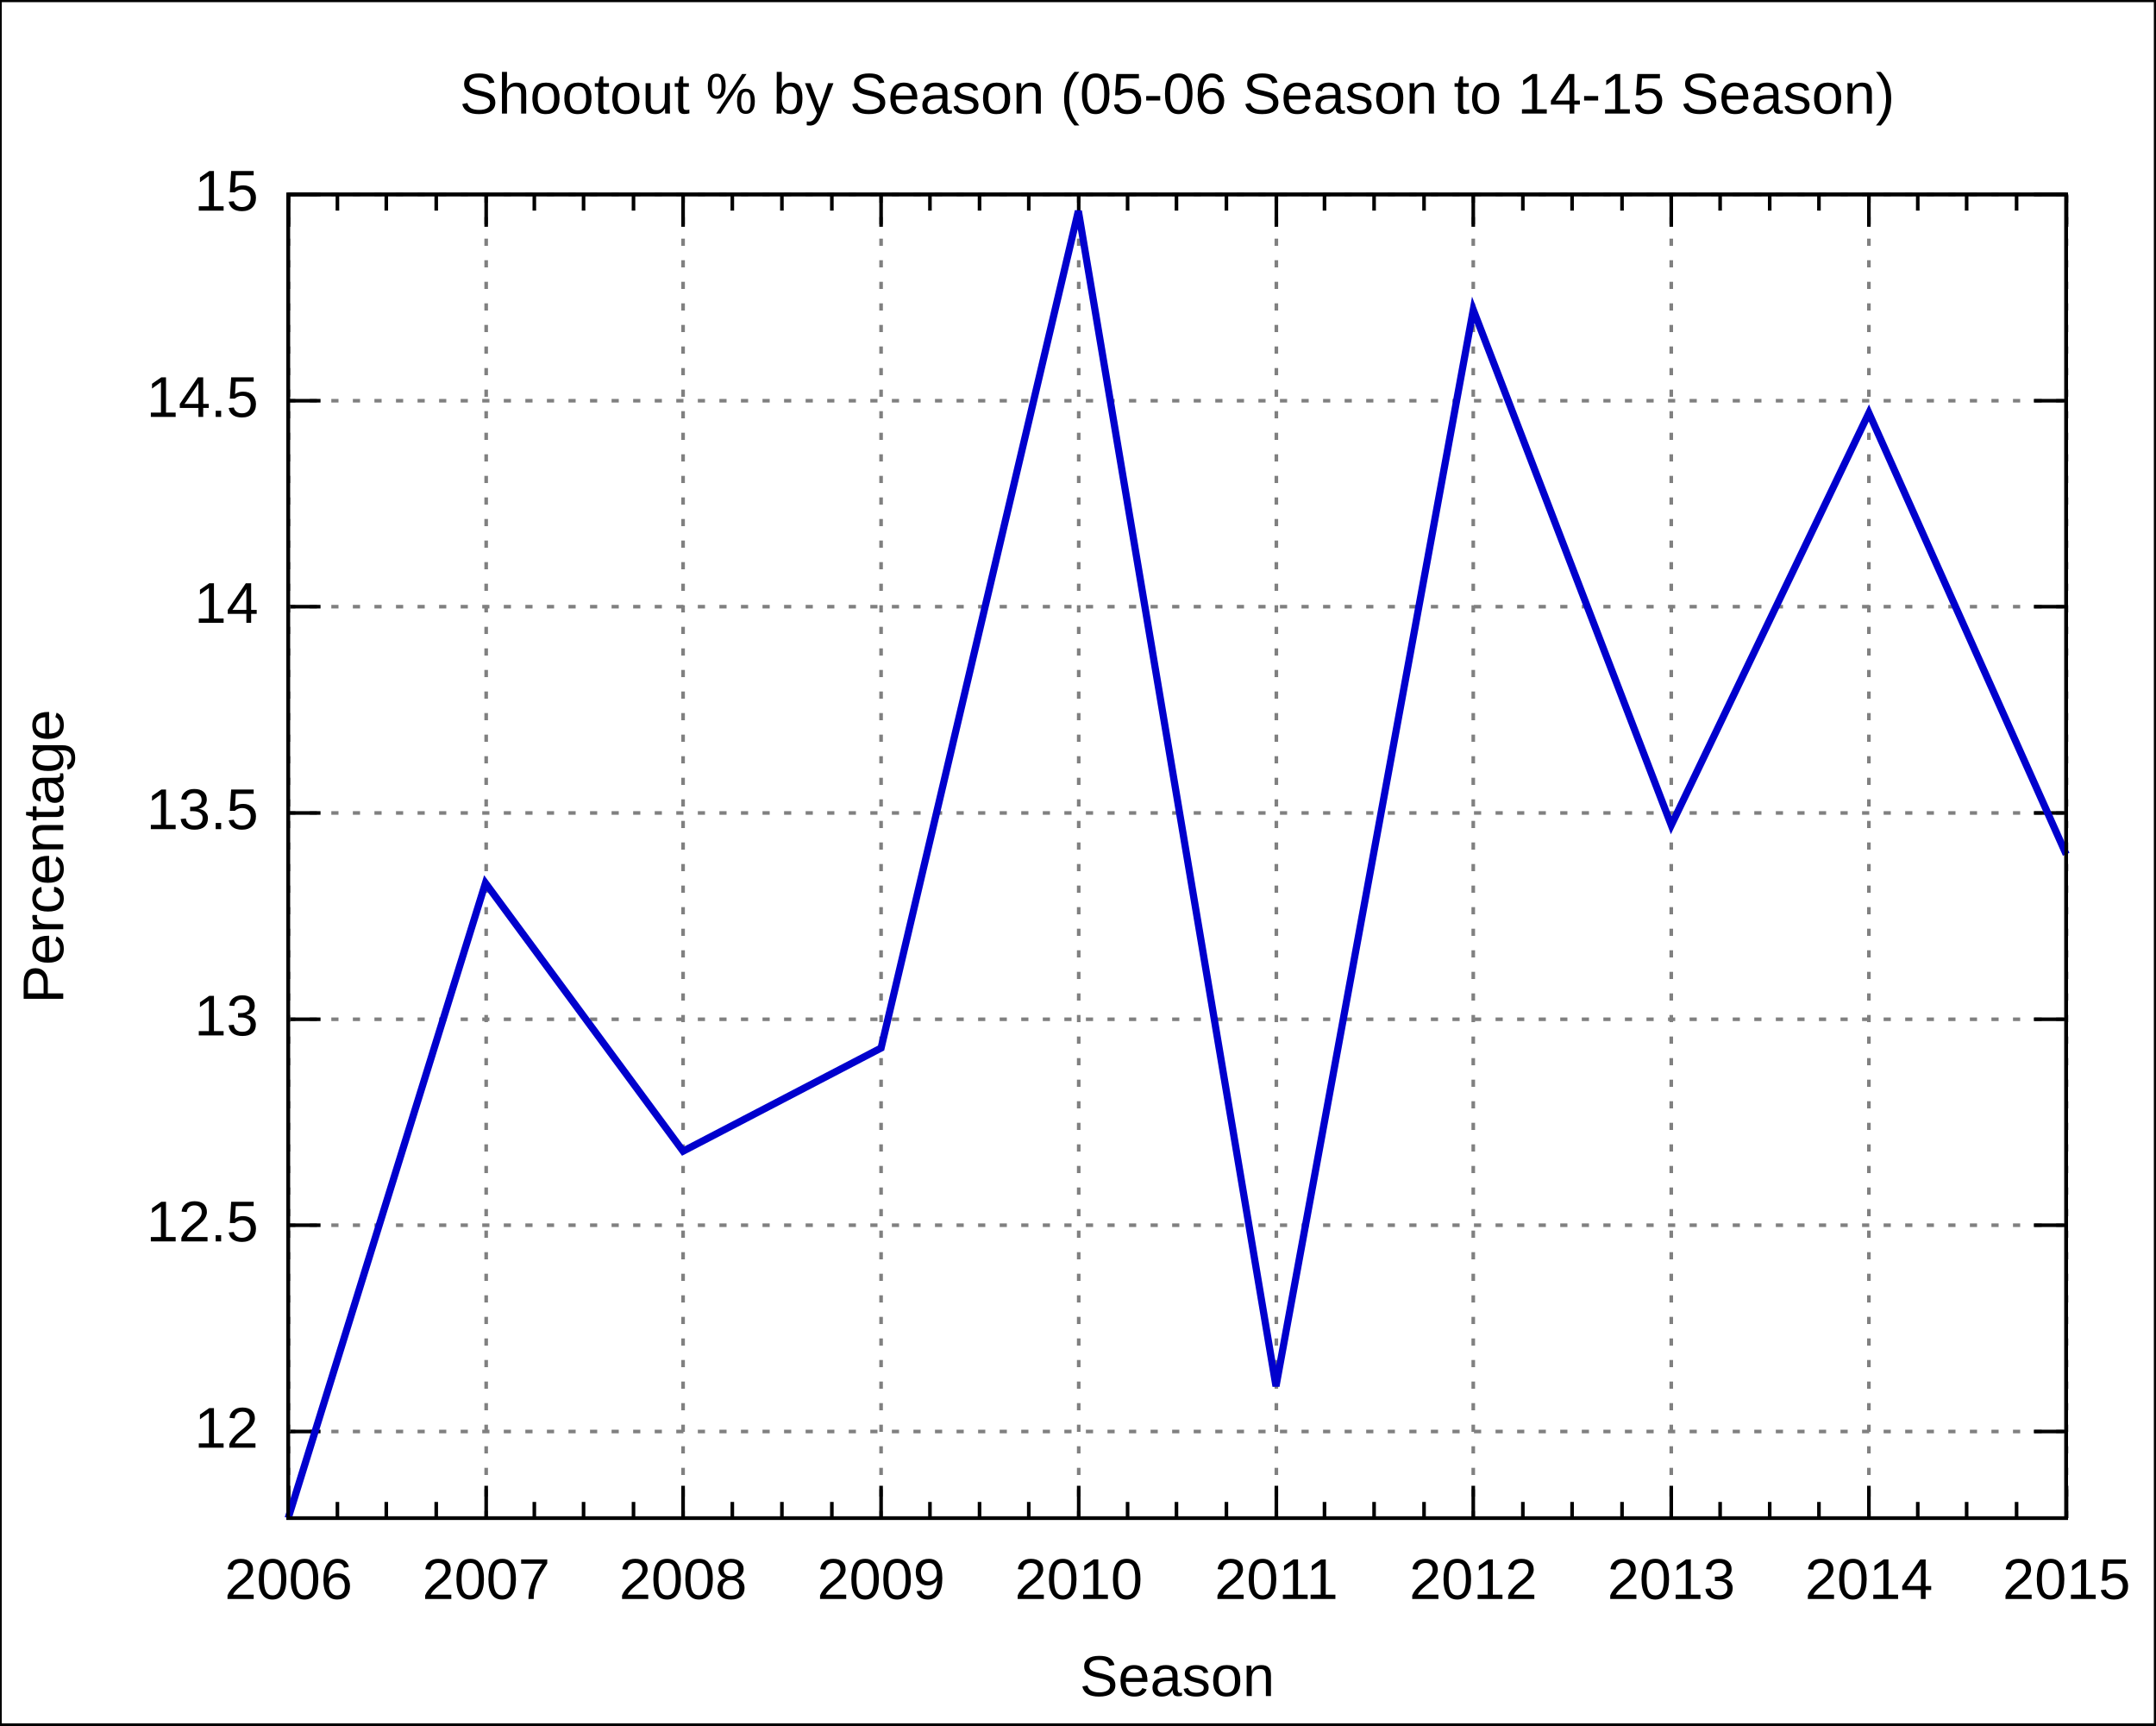
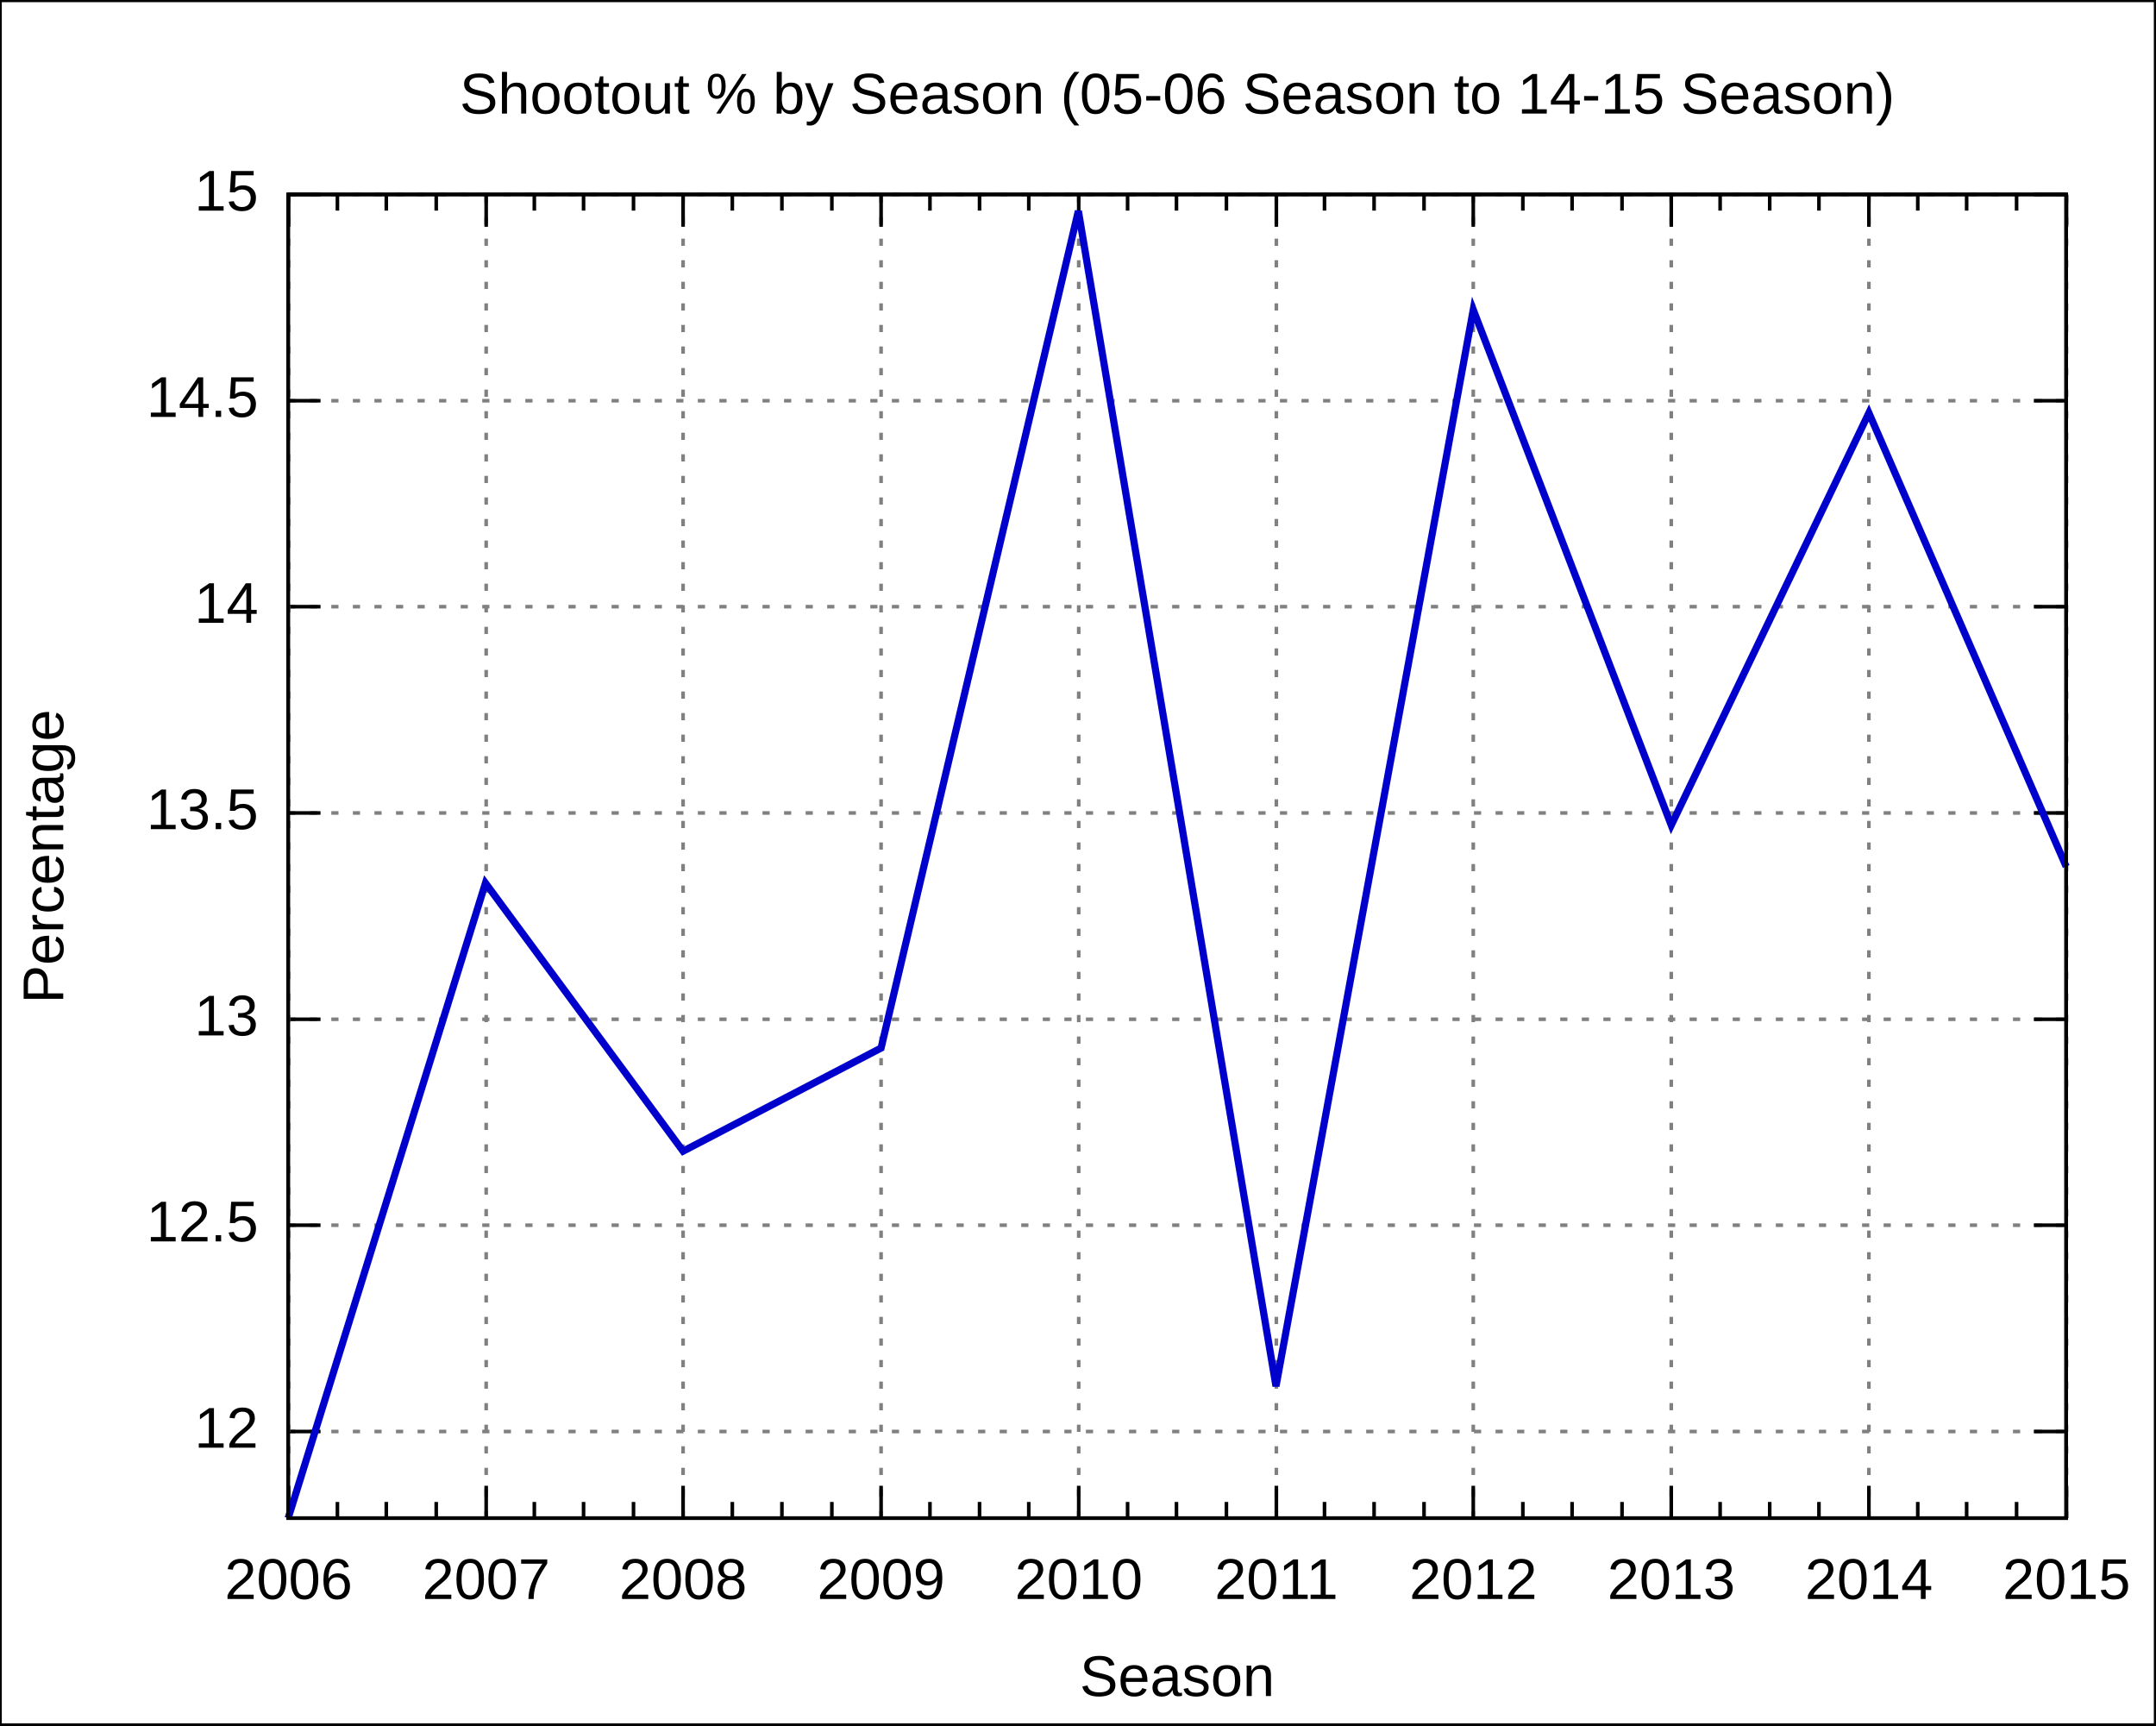
<svg xmlns="http://www.w3.org/2000/svg" xmlns:xlink="http://www.w3.org/1999/xlink" width="600" height="480" viewBox="0 0 600 480">
  <g id="gnuplot_canvas">
    <rect x="0" y="0" width="600" height="480" fill="none" />
    <defs>
      <circle id="gpDot" r="0.5" stroke-width="0.5" />
      <path id="gpPt0" stroke-width="0.222" stroke="currentColor" d="M-1,0 h2 M0,-1 v2" />
      <path id="gpPt1" stroke-width="0.222" stroke="currentColor" d="M-1,-1 L1,1 M1,-1 L-1,1" />
      <path id="gpPt2" stroke-width="0.222" stroke="currentColor" d="M-1,0 L1,0 M0,-1 L0,1 M-1,-1 L1,1 M-1,1 L1,-1" />
      <rect id="gpPt3" stroke-width="0.222" stroke="currentColor" x="-1" y="-1" width="2" height="2" />
      <rect id="gpPt4" stroke-width="0.222" stroke="currentColor" fill="currentColor" x="-1" y="-1" width="2" height="2" />
      <circle id="gpPt5" stroke-width="0.222" stroke="currentColor" cx="0" cy="0" r="1" />
      <use xlink:href="#gpPt5" id="gpPt6" fill="currentColor" stroke="none" />
      <path id="gpPt7" stroke-width="0.222" stroke="currentColor" d="M0,-1.33 L-1.33,0.67 L1.33,0.67 z" />
      <use xlink:href="#gpPt7" id="gpPt8" fill="currentColor" stroke="none" />
      <use xlink:href="#gpPt7" id="gpPt9" stroke="currentColor" transform="rotate(180)" />
      <use xlink:href="#gpPt9" id="gpPt10" fill="currentColor" stroke="none" />
      <use xlink:href="#gpPt3" id="gpPt11" stroke="currentColor" transform="rotate(45)" />
      <use xlink:href="#gpPt11" id="gpPt12" fill="currentColor" stroke="none" />
    </defs>
    <g style="fill:none; color:white; stroke:currentColor; stroke-width:1.00; stroke-linecap:butt; stroke-linejoin:miter">
</g>
    <g style="fill:none; color:black; stroke:currentColor; stroke-width:1.00; stroke-linecap:butt; stroke-linejoin:miter">
      <g style="stroke:none; shape-rendering:crispEdges">
        <polygon fill="rgb(255, 255, 255)" points="0.0,480.0 599.9,480.0 599.9,0.1 0.0,0.1 " />
      </g>
      <path stroke="black" d="M0.0,480.0 L0.0,0.1 L599.9,0.1 L599.9,480.0 L0.0,480.0  " />
    </g>
    <g style="fill:none; color:gray; stroke:currentColor; stroke-width:1.00; stroke-linecap:butt; stroke-linejoin:miter">
      <path stroke="gray" stroke-dasharray=" 2,4" class="gridline" d="M80.2,398.3 L575.0,398.3  " />
    </g>
    <g style="fill:none; color:black; stroke:currentColor; stroke-width:1.00; stroke-linecap:butt; stroke-linejoin:miter">
      <path stroke="black" d="M80.2,398.3 L89.2,398.3 M575.0,398.3 L566.0,398.3  " />
      <g transform="translate(71.9,402.8)" style="stroke:none; fill:black; font-family:Arial; font-size:12.00pt; text-anchor:end">
        <text> 12</text>
      </g>
    </g>
    <g style="fill:none; color:gray; stroke:currentColor; stroke-width:1.00; stroke-linecap:butt; stroke-linejoin:miter">
      <path stroke="gray" stroke-dasharray=" 2,4" class="gridline" d="M80.2,340.9 L575.0,340.9  " />
    </g>
    <g style="fill:none; color:black; stroke:currentColor; stroke-width:1.00; stroke-linecap:butt; stroke-linejoin:miter">
      <path stroke="black" d="M80.2,340.9 L89.2,340.9 M575.0,340.9 L566.0,340.9  " />
      <g transform="translate(71.9,345.4)" style="stroke:none; fill:black; font-family:Arial; font-size:12.00pt; text-anchor:end">
        <text> 12.5</text>
      </g>
    </g>
    <g style="fill:none; color:gray; stroke:currentColor; stroke-width:1.00; stroke-linecap:butt; stroke-linejoin:miter">
      <path stroke="gray" stroke-dasharray=" 2,4" class="gridline" d="M80.2,283.6 L575.0,283.6  " />
    </g>
    <g style="fill:none; color:black; stroke:currentColor; stroke-width:1.00; stroke-linecap:butt; stroke-linejoin:miter">
      <path stroke="black" d="M80.2,283.6 L89.2,283.6 M575.0,283.6 L566.0,283.6  " />
      <g transform="translate(71.9,288.1)" style="stroke:none; fill:black; font-family:Arial; font-size:12.00pt; text-anchor:end">
        <text> 13</text>
      </g>
    </g>
    <g style="fill:none; color:gray; stroke:currentColor; stroke-width:1.00; stroke-linecap:butt; stroke-linejoin:miter">
      <path stroke="gray" stroke-dasharray=" 2,4" class="gridline" d="M80.2,226.2 L575.0,226.2  " />
    </g>
    <g style="fill:none; color:black; stroke:currentColor; stroke-width:1.00; stroke-linecap:butt; stroke-linejoin:miter">
      <path stroke="black" d="M80.2,226.2 L89.2,226.2 M575.0,226.2 L566.0,226.2  " />
      <g transform="translate(71.9,230.7)" style="stroke:none; fill:black; font-family:Arial; font-size:12.00pt; text-anchor:end">
        <text> 13.5</text>
      </g>
    </g>
    <g style="fill:none; color:gray; stroke:currentColor; stroke-width:1.00; stroke-linecap:butt; stroke-linejoin:miter">
      <path stroke="gray" stroke-dasharray=" 2,4" class="gridline" d="M80.2,168.8 L575.0,168.8  " />
    </g>
    <g style="fill:none; color:black; stroke:currentColor; stroke-width:1.00; stroke-linecap:butt; stroke-linejoin:miter">
      <path stroke="black" d="M80.2,168.8 L89.2,168.8 M575.0,168.8 L566.0,168.8  " />
      <g transform="translate(71.9,173.3)" style="stroke:none; fill:black; font-family:Arial; font-size:12.00pt; text-anchor:end">
        <text> 14</text>
      </g>
    </g>
    <g style="fill:none; color:gray; stroke:currentColor; stroke-width:1.00; stroke-linecap:butt; stroke-linejoin:miter">
      <path stroke="gray" stroke-dasharray=" 2,4" class="gridline" d="M80.2,111.5 L575.0,111.5  " />
    </g>
    <g style="fill:none; color:black; stroke:currentColor; stroke-width:1.00; stroke-linecap:butt; stroke-linejoin:miter">
      <path stroke="black" d="M80.2,111.5 L89.2,111.5 M575.0,111.5 L566.0,111.5  " />
      <g transform="translate(71.9,116.0)" style="stroke:none; fill:black; font-family:Arial; font-size:12.00pt; text-anchor:end">
        <text> 14.5</text>
      </g>
    </g>
    <g style="fill:none; color:gray; stroke:currentColor; stroke-width:1.00; stroke-linecap:butt; stroke-linejoin:miter">
      <path stroke="gray" stroke-dasharray=" 2,4" class="gridline" d="M80.2,54.1 L575.0,54.1  " />
    </g>
    <g style="fill:none; color:black; stroke:currentColor; stroke-width:1.00; stroke-linecap:butt; stroke-linejoin:miter">
      <path stroke="black" d="M80.2,54.1 L89.2,54.1 M575.0,54.1 L566.0,54.1  " />
      <g transform="translate(71.9,58.6)" style="stroke:none; fill:black; font-family:Arial; font-size:12.00pt; text-anchor:end">
        <text> 15</text>
      </g>
    </g>
    <g style="fill:none; color:gray; stroke:currentColor; stroke-width:1.00; stroke-linecap:butt; stroke-linejoin:miter">
      <path stroke="gray" stroke-dasharray=" 2,4" class="gridline" d="M80.3,422.4 L80.3,54.1  " />
    </g>
    <g style="fill:none; color:black; stroke:currentColor; stroke-width:1.00; stroke-linecap:butt; stroke-linejoin:miter">
      <path stroke="black" d="M80.3,422.4 L80.3,413.4 M80.3,54.1 L80.3,63.1  " />
      <g transform="translate(80.3,444.9)" style="stroke:none; fill:black; font-family:Arial; font-size:12.00pt; text-anchor:middle">
        <text>2006</text>
      </g>
      <path stroke="black" d="M93.9,422.4 L93.9,417.9 M93.9,54.1 L93.9,58.6 M107.5,422.4 L107.5,417.9 M107.5,54.1 L107.5,58.6    M121.4,422.4 L121.4,417.9 M121.4,54.1 L121.4,58.6  " />
    </g>
    <g style="fill:none; color:gray; stroke:currentColor; stroke-width:1.00; stroke-linecap:butt; stroke-linejoin:miter">
      <path stroke="gray" stroke-dasharray=" 2,4" class="gridline" d="M135.3,422.4 L135.3,54.1  " />
    </g>
    <g style="fill:none; color:black; stroke:currentColor; stroke-width:1.00; stroke-linecap:butt; stroke-linejoin:miter">
      <path stroke="black" d="M135.3,422.4 L135.3,413.4 M135.3,54.1 L135.3,63.1  " />
      <g transform="translate(135.3,444.9)" style="stroke:none; fill:black; font-family:Arial; font-size:12.00pt; text-anchor:middle">
        <text>2007</text>
      </g>
      <path stroke="black" d="M148.7,422.4 L148.7,417.9 M148.7,54.1 L148.7,58.6 M162.4,422.4 L162.4,417.9 M162.4,54.1 L162.4,58.6    M176.3,422.4 L176.3,417.9 M176.3,54.1 L176.3,58.6  " />
    </g>
    <g style="fill:none; color:gray; stroke:currentColor; stroke-width:1.00; stroke-linecap:butt; stroke-linejoin:miter">
      <path stroke="gray" stroke-dasharray=" 2,4" class="gridline" d="M190.1,422.4 L190.1,54.1  " />
    </g>
    <g style="fill:none; color:black; stroke:currentColor; stroke-width:1.00; stroke-linecap:butt; stroke-linejoin:miter">
      <path stroke="black" d="M190.1,422.4 L190.1,413.4 M190.1,54.1 L190.1,63.1  " />
      <g transform="translate(190.1,444.9)" style="stroke:none; fill:black; font-family:Arial; font-size:12.00pt; text-anchor:middle">
        <text>2008</text>
      </g>
      <path stroke="black" d="M203.8,422.4 L203.8,417.9 M203.8,54.1 L203.8,58.6 M217.6,422.4 L217.6,417.9 M217.6,54.1 L217.6,58.6    M231.5,422.4 L231.5,417.9 M231.5,54.1 L231.5,58.6  " />
    </g>
    <g style="fill:none; color:gray; stroke:currentColor; stroke-width:1.00; stroke-linecap:butt; stroke-linejoin:miter">
      <path stroke="gray" stroke-dasharray=" 2,4" class="gridline" d="M245.2,422.4 L245.2,54.1  " />
    </g>
    <g style="fill:none; color:black; stroke:currentColor; stroke-width:1.00; stroke-linecap:butt; stroke-linejoin:miter">
      <path stroke="black" d="M245.2,422.4 L245.2,413.4 M245.2,54.1 L245.2,63.1  " />
      <g transform="translate(245.2,444.9)" style="stroke:none; fill:black; font-family:Arial; font-size:12.00pt; text-anchor:middle">
        <text>2009</text>
      </g>
      <path stroke="black" d="M258.8,422.4 L258.8,417.9 M258.8,54.1 L258.8,58.6 M272.6,422.4 L272.6,417.9 M272.6,54.1 L272.6,58.6    M286.3,422.4 L286.3,417.9 M286.3,54.1 L286.3,58.6  " />
    </g>
    <g style="fill:none; color:gray; stroke:currentColor; stroke-width:1.00; stroke-linecap:butt; stroke-linejoin:miter">
      <path stroke="gray" stroke-dasharray=" 2,4" class="gridline" d="M300.2,422.4 L300.2,54.1  " />
    </g>
    <g style="fill:none; color:black; stroke:currentColor; stroke-width:1.00; stroke-linecap:butt; stroke-linejoin:miter">
      <path stroke="black" d="M300.2,422.4 L300.2,413.4 M300.2,54.1 L300.2,63.1  " />
      <g transform="translate(300.2,444.9)" style="stroke:none; fill:black; font-family:Arial; font-size:12.00pt; text-anchor:middle">
        <text>2010</text>
      </g>
      <path stroke="black" d="M313.8,422.4 L313.8,417.9 M313.8,54.1 L313.8,58.6 M327.4,422.4 L327.4,417.9 M327.4,54.1 L327.4,58.6    M341.3,422.4 L341.3,417.9 M341.3,54.1 L341.3,58.6  " />
    </g>
    <g style="fill:none; color:gray; stroke:currentColor; stroke-width:1.00; stroke-linecap:butt; stroke-linejoin:miter">
      <path stroke="gray" stroke-dasharray=" 2,4" class="gridline" d="M355.2,422.4 L355.2,54.1  " />
    </g>
    <g style="fill:none; color:black; stroke:currentColor; stroke-width:1.00; stroke-linecap:butt; stroke-linejoin:miter">
      <path stroke="black" d="M355.2,422.4 L355.2,413.4 M355.2,54.1 L355.2,63.1  " />
      <g transform="translate(355.2,444.9)" style="stroke:none; fill:black; font-family:Arial; font-size:12.00pt; text-anchor:middle">
        <text>2011</text>
      </g>
      <path stroke="black" d="M368.6,422.4 L368.6,417.9 M368.6,54.1 L368.6,58.6 M382.4,422.4 L382.4,417.9 M382.4,54.1 L382.4,58.6    M396.3,422.4 L396.3,417.9 M396.3,54.1 L396.3,58.6  " />
    </g>
    <g style="fill:none; color:gray; stroke:currentColor; stroke-width:1.00; stroke-linecap:butt; stroke-linejoin:miter">
      <path stroke="gray" stroke-dasharray=" 2,4" class="gridline" d="M410.0,422.4 L410.0,54.1  " />
    </g>
    <g style="fill:none; color:black; stroke:currentColor; stroke-width:1.00; stroke-linecap:butt; stroke-linejoin:miter">
      <path stroke="black" d="M410.0,422.4 L410.0,413.4 M410.0,54.1 L410.0,63.1  " />
      <g transform="translate(410.0,444.9)" style="stroke:none; fill:black; font-family:Arial; font-size:12.00pt; text-anchor:middle">
        <text>2012</text>
      </g>
      <path stroke="black" d="M423.8,422.4 L423.8,417.9 M423.8,54.1 L423.8,58.6 M437.5,422.4 L437.5,417.9 M437.5,54.1 L437.5,58.6    M451.4,422.4 L451.4,417.9 M451.4,54.1 L451.4,58.6  " />
    </g>
    <g style="fill:none; color:gray; stroke:currentColor; stroke-width:1.00; stroke-linecap:butt; stroke-linejoin:miter">
      <path stroke="gray" stroke-dasharray=" 2,4" class="gridline" d="M465.1,422.4 L465.1,54.1  " />
    </g>
    <g style="fill:none; color:black; stroke:currentColor; stroke-width:1.00; stroke-linecap:butt; stroke-linejoin:miter">
      <path stroke="black" d="M465.1,422.4 L465.1,413.4 M465.1,54.1 L465.1,63.1  " />
      <g transform="translate(465.1,444.9)" style="stroke:none; fill:black; font-family:Arial; font-size:12.00pt; text-anchor:middle">
        <text>2013</text>
      </g>
      <path stroke="black" d="M478.7,422.4 L478.7,417.9 M478.7,54.1 L478.7,58.6 M492.5,422.4 L492.5,417.9 M492.5,54.1 L492.5,58.6    M506.2,422.4 L506.2,417.9 M506.2,54.1 L506.2,58.6  " />
    </g>
    <g style="fill:none; color:gray; stroke:currentColor; stroke-width:1.00; stroke-linecap:butt; stroke-linejoin:miter">
      <path stroke="gray" stroke-dasharray=" 2,4" class="gridline" d="M520.1,422.4 L520.1,63.1 L520.1,54.1  " />
    </g>
    <g style="fill:none; color:black; stroke:currentColor; stroke-width:1.00; stroke-linecap:butt; stroke-linejoin:miter">
      <path stroke="black" d="M520.1,422.4 L520.1,413.4 M520.1,54.1 L520.1,63.1  " />
      <g transform="translate(520.1,444.9)" style="stroke:none; fill:black; font-family:Arial; font-size:12.00pt; text-anchor:middle">
        <text>2014</text>
      </g>
      <path stroke="black" d="M533.7,422.4 L533.7,417.9 M533.7,54.1 L533.7,58.6 M547.3,422.4 L547.3,417.9 M547.3,54.1 L547.3,58.6    M561.2,422.4 L561.2,417.9 M561.2,54.1 L561.2,58.6  " />
    </g>
    <g style="fill:none; color:gray; stroke:currentColor; stroke-width:1.00; stroke-linecap:butt; stroke-linejoin:miter">
      <path stroke="gray" stroke-dasharray=" 2,4" class="gridline" d="M575.1,422.4 L575.1,54.1  " />
    </g>
    <g style="fill:none; color:black; stroke:currentColor; stroke-width:1.00; stroke-linecap:butt; stroke-linejoin:miter">
      <path stroke="black" d="M575.1,422.4 L575.1,413.4 M575.1,54.1 L575.1,63.1  " />
      <g transform="translate(575.1,444.9)" style="stroke:none; fill:black; font-family:Arial; font-size:12.00pt; text-anchor:middle">
        <text>2015</text>
      </g>
      <path stroke="black" d="M80.2,54.1 L80.2,422.4 L575.0,422.4 L575.0,54.1 L80.2,54.1 Z  " />
      <g transform="translate(17.6,238.3) rotate(270)" style="stroke:none; fill:black; font-family:Arial; font-size:12.00pt; text-anchor:middle">
        <text>Percentage</text>
      </g>
      <g transform="translate(327.6,471.9)" style="stroke:none; fill:black; font-family:Arial; font-size:12.00pt; text-anchor:middle">
        <text>Season</text>
      </g>
      <g transform="translate(327.6,31.6)" style="stroke:none; fill:black; font-family:Arial; font-size:12.00pt; text-anchor:middle">
        <text>Shootout % by Season (05-06 Season to 14-15 Season)</text>
      </g>
    </g>
    <g id="gnuplot_plot_1">
      <g style="fill:none; color:white; stroke:black; stroke-width:2.00; stroke-linecap:butt; stroke-linejoin:miter">
</g>
      <g style="fill:none; color:red; stroke:currentColor; stroke-width:2.00; stroke-linecap:butt; stroke-linejoin:miter">
-         <path stroke="rgb(  0,   0, 205)" d="M575.0,237.7 L520.1,114.9 L465.1,229.6 L410.0,86.2 L355.1,385.7 L300.1,58.7 L245.2,291.6 L190.1,320.3    L135.1,245.7 L80.2,422.4  " />
+         <path stroke="rgb(  0,   0, 205)" d="M575.0,241.1 L520.1,114.9 L465.1,229.6 L410.0,86.2 L355.1,385.7 L300.1,58.7 L245.2,291.6 L190.1,320.3    L135.1,245.7 L80.2,422.4  " />
      </g>
    </g>
    <g style="fill:none; color:white; stroke:rgb(  0,   0, 205); stroke-width:1.00; stroke-linecap:butt; stroke-linejoin:miter">
</g>
    <g style="fill:none; color:black; stroke:currentColor; stroke-width:1.00; stroke-linecap:butt; stroke-linejoin:miter">
      <path stroke="black" d="M80.2,54.1 L80.2,422.4 L575.0,422.4 L575.0,54.1 L80.2,54.1 Z  " />
    </g>
  </g>
</svg>
